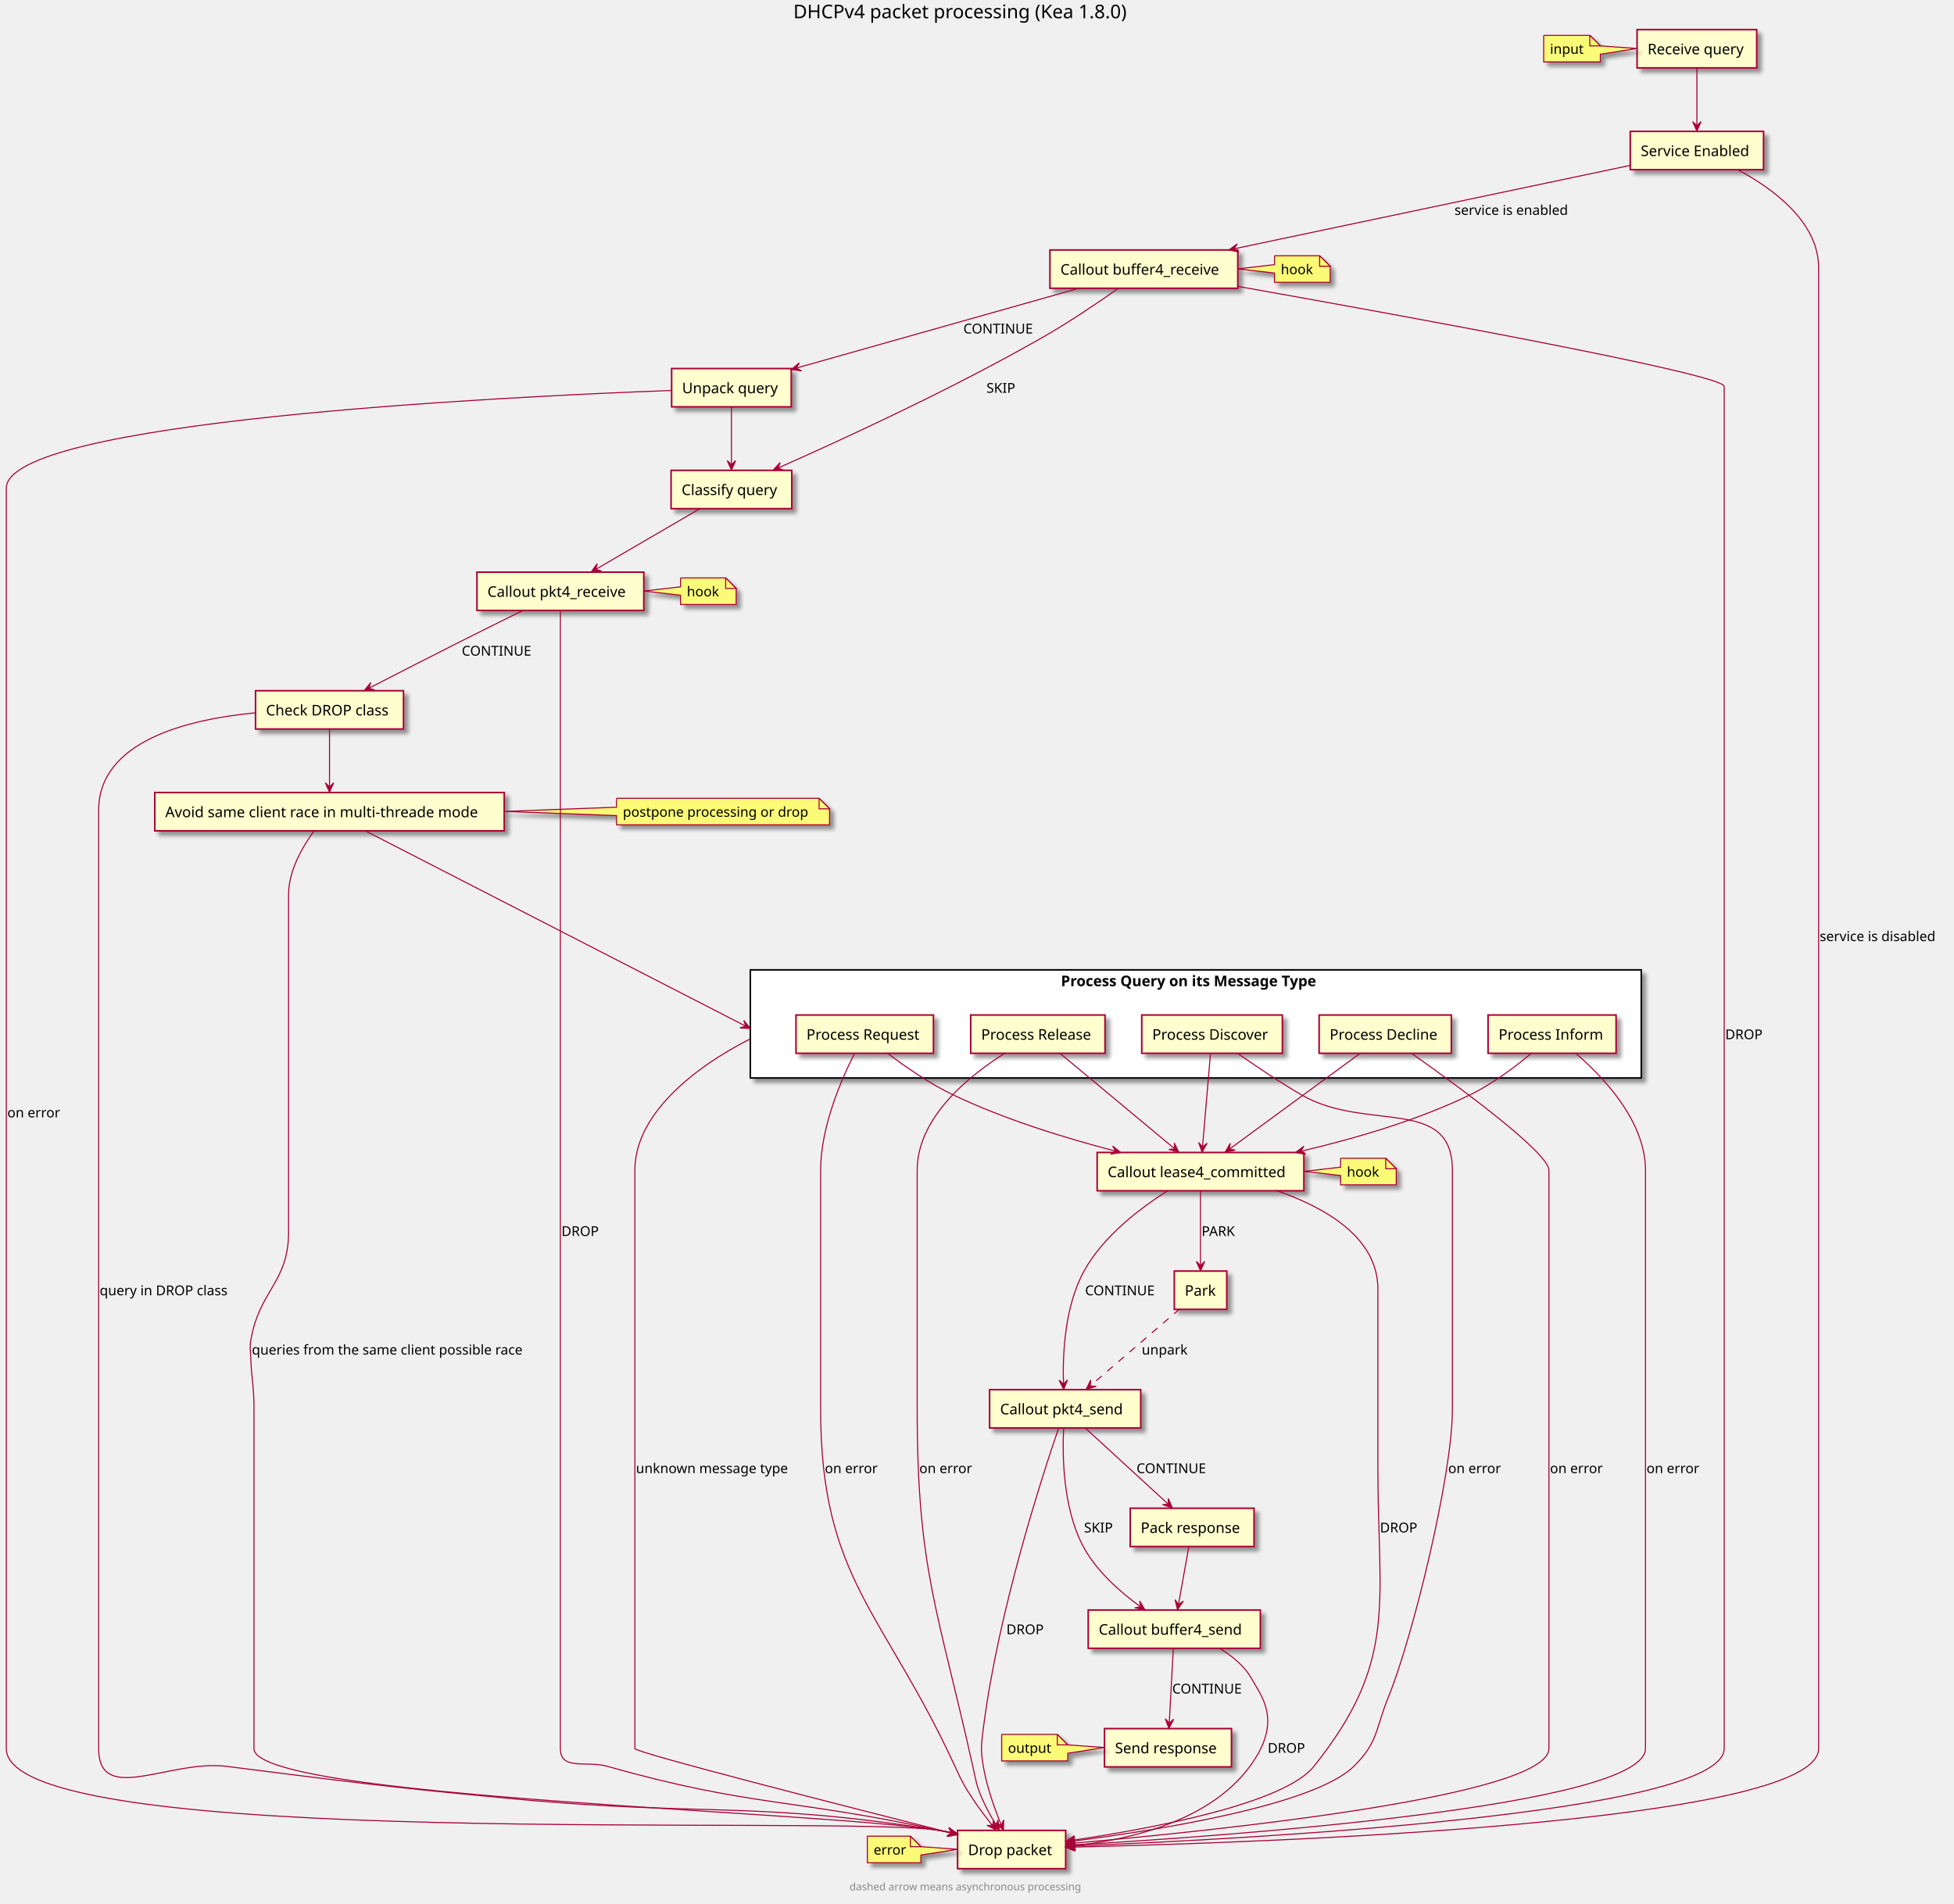
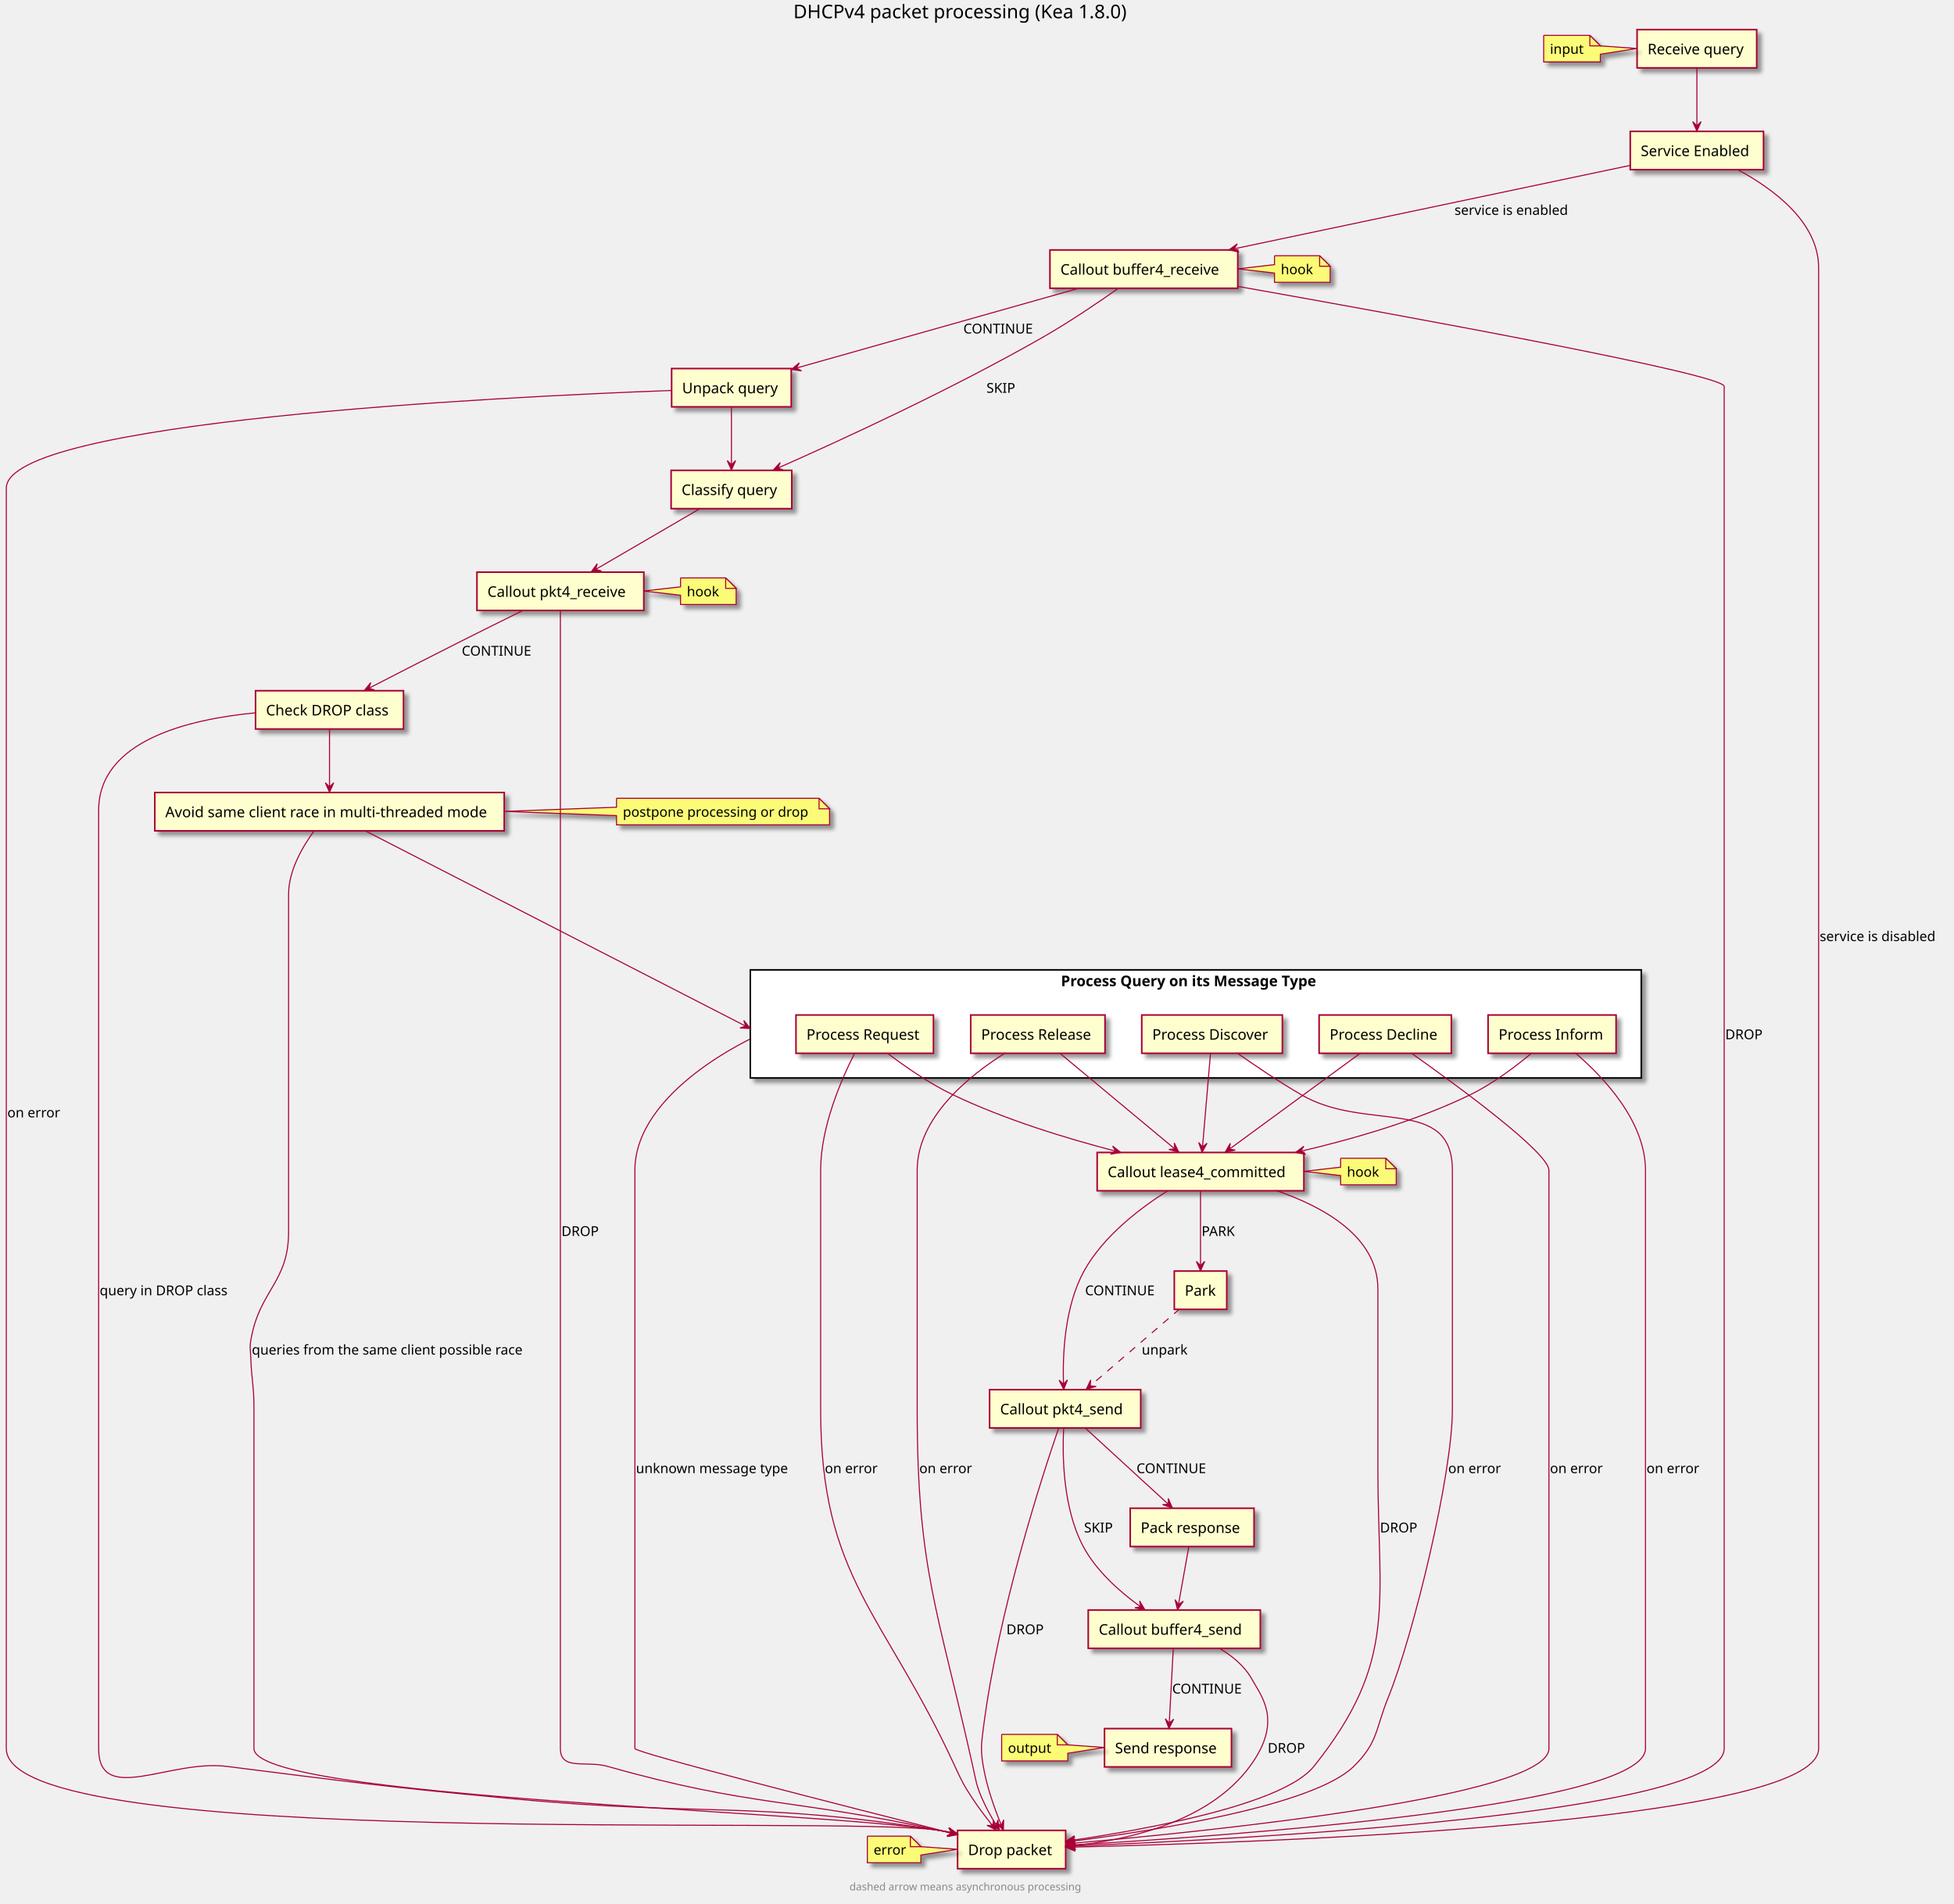
<svg xmlns="http://www.w3.org/2000/svg" contentScriptType="application/ecmascript" contentStyleType="text/css" height="1814px" preserveAspectRatio="none" style="width:1862px;height:1814px;" version="1.1" viewBox="0 0 1862 1814" width="1862px" zoomAndPan="magnify">
  <defs>
    <filter height="300%" id="f1u1c8b25aigi3" width="300%" x="-1" y="-1">
      <feGaussianBlur result="blurOut" stdDeviation="2.0" />
      <feColorMatrix in="blurOut" result="blurOut2" type="matrix" values="0 0 0 0 0 0 0 0 0 0 0 0 0 0 0 0 0 0 .4 0" />
      <feOffset dx="4.0" dy="4.0" in="blurOut2" result="blurOut3" />
      <feBlend in="SourceGraphic" in2="blurOut3" mode="normal" />
    </filter>
  </defs>
  <g>
    <text fill="#000000" font-family="sans-serif" font-size="18" lengthAdjust="spacingAndGlyphs" textLength="332" x="756" y="17.402">DHCPv4 packet processing (Kea 1.8.0)</text>
    <rect fill="#FFFFFF" filter="url(#f1u1c8b25aigi3)" height="103" style="stroke: #000000; stroke-width: 1.5;" width="849" x="715" y="924.199" />
    <text fill="#000000" font-family="sans-serif" font-size="14" font-weight="bold" lengthAdjust="spacingAndGlyphs" textLength="257" x="1011" y="939.734">Process Query on its Message Type</text>
    <rect fill="#FEFECE" filter="url(#f1u1c8b25aigi3)" height="36.488" style="stroke: #A80036; stroke-width: 1.5;" width="134" x="1088" y="967.199" />
    <text fill="#000000" font-family="sans-serif" font-size="14" lengthAdjust="spacingAndGlyphs" textLength="114" x="1098" y="990.734">Process Discover</text>
    <rect fill="#FEFECE" filter="url(#f1u1c8b25aigi3)" height="36.488" style="stroke: #A80036; stroke-width: 1.5;" width="131" x="758.5" y="967.199" />
    <text fill="#000000" font-family="sans-serif" font-size="14" lengthAdjust="spacingAndGlyphs" textLength="111" x="768.5" y="990.734">Process Request</text>
    <rect fill="#FEFECE" filter="url(#f1u1c8b25aigi3)" height="36.488" style="stroke: #A80036; stroke-width: 1.5;" width="128" x="925" y="967.199" />
    <text fill="#000000" font-family="sans-serif" font-size="14" lengthAdjust="spacingAndGlyphs" textLength="108" x="935" y="990.734">Process Release</text>
    <rect fill="#FEFECE" filter="url(#f1u1c8b25aigi3)" height="36.488" style="stroke: #A80036; stroke-width: 1.5;" width="126" x="1257" y="967.199" />
    <text fill="#000000" font-family="sans-serif" font-size="14" lengthAdjust="spacingAndGlyphs" textLength="106" x="1267" y="990.734">Process Decline</text>
    <rect fill="#FEFECE" filter="url(#f1u1c8b25aigi3)" height="36.488" style="stroke: #A80036; stroke-width: 1.5;" width="122" x="1418" y="967.199" />
    <text fill="#000000" font-family="sans-serif" font-size="14" lengthAdjust="spacingAndGlyphs" textLength="102" x="1428" y="990.734">Process Inform</text>
    <rect fill="#FEFECE" filter="url(#f1u1c8b25aigi3)" height="36.488" style="stroke: #A80036; stroke-width: 1.5;" width="114" x="1560" y="28.199" />
    <text fill="#000000" font-family="sans-serif" font-size="14" lengthAdjust="spacingAndGlyphs" textLength="94" x="1570" y="51.734">Receive query</text>
    <path d="M1471,33.699 L1471,59.01 A0,0 0 0 0 1471,59.01 L1525,59.01 A0,0 0 0 0 1525,59.01 L1525,51.699 L1559.77,46.199 L1525,43.699 L1525,43.699 L1515,33.699 L1471,33.699 A0,0 0 0 0 1471,33.699 " fill="#FBFB77" filter="url(#f1u1c8b25aigi3)" style="stroke: #A80036; stroke-width: 1.0;" />
    <path d="M1515,33.699 L1515,43.699 L1525,43.699 L1515,33.699 " fill="#FBFB77" style="stroke: #A80036; stroke-width: 1.0;" />
    <text fill="#000000" font-family="sans-serif" font-size="13" lengthAdjust="spacingAndGlyphs" textLength="33" x="1477" y="51.268">input</text>
    <rect fill="#FEFECE" filter="url(#f1u1c8b25aigi3)" height="36.488" style="stroke: #A80036; stroke-width: 1.5;" width="127" x="1553.5" y="125.199" />
    <text fill="#000000" font-family="sans-serif" font-size="14" lengthAdjust="spacingAndGlyphs" textLength="107" x="1563.5" y="148.734">Service Enabled</text>
    <rect fill="#FEFECE" filter="url(#f1u1c8b25aigi3)" height="36.488" style="stroke: #A80036; stroke-width: 1.5;" width="179" x="1000.5" y="238.199" />
    <text fill="#000000" font-family="sans-serif" font-size="14" lengthAdjust="spacingAndGlyphs" textLength="159" x="1010.5" y="261.734">Callout buffer4_receive</text>
    <path d="M1214.5,243.699 L1214.5,252.199 L1179.66,256.199 L1214.5,260.199 L1214.5,269.01 A0,0 0 0 0 1214.5,269.01 L1267.5,269.01 A0,0 0 0 0 1267.5,269.01 L1267.5,253.699 L1257.5,243.699 L1214.5,243.699 A0,0 0 0 0 1214.5,243.699 " fill="#FBFB77" filter="url(#f1u1c8b25aigi3)" style="stroke: #A80036; stroke-width: 1.0;" />
    <path d="M1257.5,243.699 L1257.5,253.699 L1267.5,253.699 L1257.5,243.699 " fill="#FBFB77" style="stroke: #A80036; stroke-width: 1.0;" />
    <text fill="#000000" font-family="sans-serif" font-size="13" lengthAdjust="spacingAndGlyphs" textLength="32" x="1220.5" y="261.268">hook</text>
    <rect fill="#FEFECE" filter="url(#f1u1c8b25aigi3)" height="36.488" style="stroke: #A80036; stroke-width: 1.5;" width="114" x="640" y="351.199" />
    <text fill="#000000" font-family="sans-serif" font-size="14" lengthAdjust="spacingAndGlyphs" textLength="94" x="650" y="374.734">Unpack query</text>
    <rect fill="#FEFECE" filter="url(#f1u1c8b25aigi3)" height="36.488" style="stroke: #A80036; stroke-width: 1.5;" width="115" x="639.5" y="448.199" />
    <text fill="#000000" font-family="sans-serif" font-size="14" lengthAdjust="spacingAndGlyphs" textLength="95" x="649.5" y="471.734">Classify query</text>
    <rect fill="#FEFECE" filter="url(#f1u1c8b25aigi3)" height="36.488" style="stroke: #A80036; stroke-width: 1.5;" width="159" x="454.5" y="545.199" />
    <text fill="#000000" font-family="sans-serif" font-size="14" lengthAdjust="spacingAndGlyphs" textLength="139" x="464.5" y="568.734">Callout pkt4_receive</text>
    <path d="M648.5,550.699 L648.5,559.199 L613.59,563.199 L648.5,567.199 L648.5,576.01 A0,0 0 0 0 648.5,576.01 L701.5,576.01 A0,0 0 0 0 701.5,576.01 L701.5,560.699 L691.5,550.699 L648.5,550.699 A0,0 0 0 0 648.5,550.699 " fill="#FBFB77" filter="url(#f1u1c8b25aigi3)" style="stroke: #A80036; stroke-width: 1.0;" />
    <path d="M691.5,550.699 L691.5,560.699 L701.5,560.699 L691.5,550.699 " fill="#FBFB77" style="stroke: #A80036; stroke-width: 1.0;" />
    <text fill="#000000" font-family="sans-serif" font-size="13" lengthAdjust="spacingAndGlyphs" textLength="32" x="654.5" y="568.268">hook</text>
    <rect fill="#FEFECE" filter="url(#f1u1c8b25aigi3)" height="36.488" style="stroke: #A80036; stroke-width: 1.5;" width="141" x="243.5" y="658.199" />
    <text fill="#000000" font-family="sans-serif" font-size="14" lengthAdjust="spacingAndGlyphs" textLength="121" x="253.5" y="681.734">Check DROP class</text>
    <rect fill="#FEFECE" filter="url(#f1u1c8b25aigi3)" height="36.488" style="stroke: #A80036; stroke-width: 1.5;" width="333" x="147.5" y="755.199" />
-     <text fill="#000000" font-family="sans-serif" font-size="14" lengthAdjust="spacingAndGlyphs" textLength="313" x="157.5" y="778.734">Avoid same client race in multi-threade mode</text>
+     <text fill="#000000" font-family="sans-serif" font-size="14" lengthAdjust="spacingAndGlyphs" textLength="313" x="157.5" y="778.734">Avoid same client race in multi-threaded mode</text>
    <path d="M587.5,760.699 L587.5,769.199 L480.63,773.199 L587.5,777.199 L587.5,786.01 A0,0 0 0 0 587.5,786.01 L790.5,786.01 A0,0 0 0 0 790.5,786.01 L790.5,770.699 L780.5,760.699 L587.5,760.699 A0,0 0 0 0 587.5,760.699 " fill="#FBFB77" filter="url(#f1u1c8b25aigi3)" style="stroke: #A80036; stroke-width: 1.0;" />
    <path d="M780.5,760.699 L780.5,770.699 L790.5,770.699 L780.5,760.699 " fill="#FBFB77" style="stroke: #A80036; stroke-width: 1.0;" />
    <text fill="#000000" font-family="sans-serif" font-size="13" lengthAdjust="spacingAndGlyphs" textLength="182" x="593.5" y="778.268">postpone processing or drop</text>
    <rect fill="#FEFECE" filter="url(#f1u1c8b25aigi3)" height="36.488" style="stroke: #A80036; stroke-width: 1.5;" width="197" x="1045.5" y="1098.199" />
    <text fill="#000000" font-family="sans-serif" font-size="14" lengthAdjust="spacingAndGlyphs" textLength="177" x="1055.5" y="1121.734">Callout lease4_committed</text>
    <path d="M1277.5,1103.699 L1277.5,1112.199 L1242.75,1116.199 L1277.5,1120.199 L1277.5,1129.01 A0,0 0 0 0 1277.5,1129.01 L1330.5,1129.01 A0,0 0 0 0 1330.5,1129.01 L1330.5,1113.699 L1320.5,1103.699 L1277.5,1103.699 A0,0 0 0 0 1277.5,1103.699 " fill="#FBFB77" filter="url(#f1u1c8b25aigi3)" style="stroke: #A80036; stroke-width: 1.0;" />
    <path d="M1320.5,1103.699 L1320.5,1113.699 L1330.5,1113.699 L1320.5,1103.699 " fill="#FBFB77" style="stroke: #A80036; stroke-width: 1.0;" />
    <text fill="#000000" font-family="sans-serif" font-size="13" lengthAdjust="spacingAndGlyphs" textLength="32" x="1283.5" y="1121.268">hook</text>
    <rect fill="#FEFECE" filter="url(#f1u1c8b25aigi3)" height="36.488" style="stroke: #A80036; stroke-width: 1.5;" width="50" x="1119" y="1211.199" />
    <text fill="#000000" font-family="sans-serif" font-size="14" lengthAdjust="spacingAndGlyphs" textLength="30" x="1129" y="1234.734">Park</text>
    <rect fill="#FEFECE" filter="url(#f1u1c8b25aigi3)" height="36.488" style="stroke: #A80036; stroke-width: 1.5;" width="144" x="943" y="1324.199" />
    <text fill="#000000" font-family="sans-serif" font-size="14" lengthAdjust="spacingAndGlyphs" textLength="124" x="953" y="1347.734">Callout pkt4_send</text>
    <rect fill="#FEFECE" filter="url(#f1u1c8b25aigi3)" height="36.488" style="stroke: #A80036; stroke-width: 1.5;" width="121" x="1052.5" y="1647.199" />
    <text fill="#000000" font-family="sans-serif" font-size="14" lengthAdjust="spacingAndGlyphs" textLength="101" x="1062.5" y="1670.734">Send response</text>
    <rect fill="#FEFECE" filter="url(#f1u1c8b25aigi3)" height="36.488" style="stroke: #A80036; stroke-width: 1.5;" width="118" x="1077" y="1437.199" />
    <text fill="#000000" font-family="sans-serif" font-size="14" lengthAdjust="spacingAndGlyphs" textLength="98" x="1087" y="1460.734">Pack response</text>
    <rect fill="#FEFECE" filter="url(#f1u1c8b25aigi3)" height="36.488" style="stroke: #A80036; stroke-width: 1.5;" width="164" x="1037" y="1534.199" />
    <text fill="#000000" font-family="sans-serif" font-size="14" lengthAdjust="spacingAndGlyphs" textLength="144" x="1047" y="1557.734">Callout buffer4_send</text>
    <path d="M954.5,1652.699 L954.5,1678.01 A0,0 0 0 0 954.5,1678.01 L1017.5,1678.01 A0,0 0 0 0 1017.5,1678.01 L1017.5,1670.699 L1052.35,1665.199 L1017.5,1662.699 L1017.5,1662.699 L1007.5,1652.699 L954.5,1652.699 A0,0 0 0 0 954.5,1652.699 " fill="#FBFB77" filter="url(#f1u1c8b25aigi3)" style="stroke: #A80036; stroke-width: 1.0;" />
    <path d="M1007.5,1652.699 L1007.5,1662.699 L1017.5,1662.699 L1007.5,1652.699 " fill="#FBFB77" style="stroke: #A80036; stroke-width: 1.0;" />
    <text fill="#000000" font-family="sans-serif" font-size="13" lengthAdjust="spacingAndGlyphs" textLength="42" x="960.5" y="1670.268">output</text>
    <rect fill="#FEFECE" filter="url(#f1u1c8b25aigi3)" height="36.488" style="stroke: #A80036; stroke-width: 1.5;" width="103" x="912.5" y="1744.199" />
    <text fill="#000000" font-family="sans-serif" font-size="14" lengthAdjust="spacingAndGlyphs" textLength="83" x="922.5" y="1767.734">Drop packet</text>
    <path d="M826.5,1749.699 L826.5,1775.01 A0,0 0 0 0 826.5,1775.01 L877.5,1775.01 A0,0 0 0 0 877.5,1775.01 L877.5,1767.699 L912.49,1762.199 L877.5,1759.699 L877.5,1759.699 L867.5,1749.699 L826.5,1749.699 A0,0 0 0 0 826.5,1749.699 " fill="#FBFB77" filter="url(#f1u1c8b25aigi3)" style="stroke: #A80036; stroke-width: 1.0;" />
    <path d="M867.5,1749.699 L867.5,1759.699 L877.5,1759.699 L867.5,1749.699 " fill="#FBFB77" style="stroke: #A80036; stroke-width: 1.0;" />
    <text fill="#000000" font-family="sans-serif" font-size="13" lengthAdjust="spacingAndGlyphs" textLength="30" x="832.5" y="1767.268">error</text>
    <path d="M1617,64.619 C1617,80.159 1617,102.979 1617,119.859 " fill="none" id="receivePacket-&gt;isServiceEnabled" style="stroke: #A80036; stroke-width: 1.0;" />
    <polygon fill="#A80036" points="1617,124.889,1621,115.889,1617,119.889,1613,115.889,1617,124.889" style="stroke: #A80036; stroke-width: 1.0;" />
    <path d="M1553.43,157.589 C1459.11,177.459 1281.88,214.779 1176.04,237.079 " fill="none" id="isServiceEnabled-&gt;buffer4_receive" style="stroke: #A80036; stroke-width: 1.0;" />
    <polygon fill="#A80036" points="1171.05,238.129,1180.681,240.189,1175.943,237.099,1179.033,232.361,1171.05,238.129" style="stroke: #A80036; stroke-width: 1.0;" />
    <text fill="#000000" font-family="sans-serif" font-size="13" lengthAdjust="spacingAndGlyphs" textLength="112" x="1386" y="204.768">service is enabled</text>
    <path d="M1655.3,161.359 C1689.09,179.399 1733,211.299 1733,255.199 C1733,255.199 1733,255.199 1733,1666.199 C1733,1737.969 1198.66,1756.099 1020.81,1760.149 " fill="none" id="isServiceEnabled-&gt;drop" style="stroke: #A80036; stroke-width: 1.0;" />
    <polygon fill="#A80036" points="1015.65,1760.259,1024.739,1764.053,1020.649,1760.145,1024.556,1756.055,1015.65,1760.259" style="stroke: #A80036; stroke-width: 1.0;" />
    <text fill="#000000" font-family="sans-serif" font-size="13" lengthAdjust="spacingAndGlyphs" textLength="116" x="1734" y="896.768">service is disabled</text>
    <path d="M1029.46,274.299 C956.18,294.999 833.42,329.669 759.35,350.589 " fill="none" id="buffer4_receive-&gt;unpack" style="stroke: #A80036; stroke-width: 1.0;" />
    <polygon fill="#A80036" points="754.1,352.069,763.851,353.45,758.909,350.699,761.66,345.757,754.1,352.069" style="stroke: #A80036; stroke-width: 1.0;" />
    <text fill="#000000" font-family="sans-serif" font-size="13" lengthAdjust="spacingAndGlyphs" textLength="67" x="918" y="317.768">CONTINUE</text>
    <path d="M1066.12,274.449 C1047.04,287.899 1019.38,306.679 994,321.199 C907.16,370.889 800.63,419.779 741.66,445.849 " fill="none" id="buffer4_receive-&gt;classify" style="stroke: #A80036; stroke-width: 1.0;" />
    <polygon fill="#A80036" points="736.8,447.989,746.649,448.032,741.378,445.978,743.431,440.707,736.8,447.989" style="stroke: #A80036; stroke-width: 1.0;" />
    <text fill="#000000" font-family="sans-serif" font-size="13" lengthAdjust="spacingAndGlyphs" textLength="26" x="940" y="374.268">SKIP</text>
    <path d="M1179.77,272.939 C1336.38,300.699 1643,356.529 1643,368.199 C1643,368.199 1643,368.199 1643,1666.199 C1643,1728.829 1184.07,1752.689 1020.81,1759.199 " fill="none" id="buffer4_receive-&gt;drop" style="stroke: #A80036; stroke-width: 1.0;" />
    <polygon fill="#A80036" points="1015.59,1759.399,1024.743,1763.035,1020.586,1759.199,1024.422,1755.042,1015.59,1759.399" style="stroke: #A80036; stroke-width: 1.0;" />
    <text fill="#000000" font-family="sans-serif" font-size="13" lengthAdjust="spacingAndGlyphs" textLength="35" x="1644" y="990.268">DROP</text>
    <path d="M697,387.619 C697,403.159 697,425.979 697,442.859 " fill="none" id="unpack-&gt;classify" style="stroke: #A80036; stroke-width: 1.0;" />
    <polygon fill="#A80036" points="697,447.889,701,438.889,697,442.889,693,438.889,697,447.889" style="stroke: #A80036; stroke-width: 1.0;" />
    <path d="M639.86,372.069 C474.31,378.259 6,401.399 6,465.199 C6,465.199 6,465.199 6,1666.199 C6,1765.359 797.05,1728.749 895,1744.199 C898.94,1744.819 902.99,1745.559 907.05,1746.369 " fill="none" id="unpack-&gt;drop" style="stroke: #A80036; stroke-width: 1.0;" />
    <polygon fill="#A80036" points="912.2,1747.429,904.201,1741.683,907.304,1746.413,902.575,1749.516,912.2,1747.429" style="stroke: #A80036; stroke-width: 1.0;" />
    <text fill="#000000" font-family="sans-serif" font-size="13" lengthAdjust="spacingAndGlyphs" textLength="50" x="7" y="1064.768">on error</text>
    <path d="M667.48,484.399 C639.44,500.749 597.31,525.299 567.9,542.439 " fill="none" id="classify-&gt;pkt4_receive" style="stroke: #A80036; stroke-width: 1.0;" />
    <polygon fill="#A80036" points="563.3,545.119,573.091,544.058,567.624,542.608,569.073,537.14,563.3,545.119" style="stroke: #A80036; stroke-width: 1.0;" />
    <path d="M499.2,581.269 C481.2,590.139 458.89,601.189 439,611.199 C409.58,626.009 376.4,643.009 351.62,655.769 " fill="none" id="pkt4_receive-&gt;drop_class" style="stroke: #A80036; stroke-width: 1.0;" />
    <polygon fill="#A80036" points="347.1,658.099,356.933,657.539,351.546,655.812,353.273,650.425,347.1,658.099" style="stroke: #A80036; stroke-width: 1.0;" />
    <text fill="#000000" font-family="sans-serif" font-size="13" lengthAdjust="spacingAndGlyphs" textLength="67" x="440" y="624.768">CONTINUE</text>
    <path d="M534,581.499 C534,603.339 534,642.049 534,675.199 C534,675.199 534,675.199 534,1666.199 C534,1687.579 558.43,1677.369 579,1683.199 C716.63,1722.169 755.29,1713.529 895,1744.199 C899.07,1745.089 903.27,1746.049 907.49,1747.029 " fill="none" id="pkt4_receive-&gt;drop" style="stroke: #A80036; stroke-width: 1.0;" />
    <polygon fill="#A80036" points="912.45,1748.199,904.601,1742.249,907.582,1747.057,902.774,1750.038,912.45,1748.199" style="stroke: #A80036; stroke-width: 1.0;" />
    <text fill="#000000" font-family="sans-serif" font-size="13" lengthAdjust="spacingAndGlyphs" textLength="35" x="535" y="1177.768">DROP</text>
    <path d="M314,694.619 C314,710.159 314,732.979 314,749.859 " fill="none" id="drop_class-&gt;same_client" style="stroke: #A80036; stroke-width: 1.0;" />
    <polygon fill="#A80036" points="314,754.889,318,745.889,314,749.889,310,745.889,314,754.889" style="stroke: #A80036; stroke-width: 1.0;" />
    <path d="M243.48,679.259 C179.13,685.359 94,705.949 94,772.199 C94,772.199 94,772.199 94,1666.199 C94,1720.949 161.68,1676.339 216,1683.199 C337.59,1698.549 367.98,1702.779 490,1714.199 C669.71,1731.019 716.75,1715.839 895,1744.199 C898.94,1744.829 902.99,1745.569 907.05,1746.379 " fill="none" id="drop_class-&gt;drop" style="stroke: #A80036; stroke-width: 1.0;" />
    <polygon fill="#A80036" points="912.2,1747.449,904.198,1741.708,907.304,1746.436,902.576,1749.542,912.2,1747.449" style="stroke: #A80036; stroke-width: 1.0;" />
    <text fill="#000000" font-family="sans-serif" font-size="13" lengthAdjust="spacingAndGlyphs" textLength="126" x="95" y="1234.268">query in DROP class</text>
    <path d="M347.12,791.209 C395.425,816.009 488.31,863.699 569.655,905.464 C610.327,926.347 648.115,945.748 676.003,960.066 C689.946,967.225 701.415,973.113 709.532,977.281 C711.561,978.322 713.381,979.257 714.977,980.076 " fill="none" id="same_client-&gt;process" style="stroke: #A80036; stroke-width: 1.0;" />
    <polygon fill="#A80036" points="714.977,980.076,708.798,972.408,710.529,977.793,705.144,979.524,714.977,980.076" style="stroke: #A80036; stroke-width: 1.0;" />
    <path d="M299.7,791.259 C288.57,806.309 275,829.339 275,852.199 C275,852.199 275,852.199 275,1173.699 C275,1222.399 247.11,1229.179 239,1277.199 C237.74,1284.649 238.76,1286.649 239,1294.199 C239.67,1315.119 242,1320.269 242,1341.199 C242,1341.199 242,1341.199 242,1666.199 C242,1713.369 777.64,1725.329 895,1744.199 C898.94,1744.829 902.99,1745.579 907.05,1746.399 " fill="none" id="same_client-&gt;drop" style="stroke: #A80036; stroke-width: 1.0;" />
    <polygon fill="#A80036" points="912.19,1747.469,904.207,1741.701,907.297,1746.439,902.559,1749.529,912.19,1747.469" style="stroke: #A80036; stroke-width: 1.0;" />
    <text fill="#000000" font-family="sans-serif" font-size="13" lengthAdjust="spacingAndGlyphs" textLength="267" x="240" y="1290.768">queries from the same client possible race</text>
    <path d="M714.735,990.121 C714.488,990.244 714.238,990.37 713.982,990.498 C712.961,991.01 711.865,991.568 710.703,992.169 C708.378,993.371 705.786,994.748 702.981,996.295 C691.759,1002.483 677.132,1011.383 662.616,1022.624 C633.585,1045.107 605,1076.954 605,1115.199 C605,1115.199 605,1115.199 605,1286.699 C605,1382.919 605,1406.979 605,1503.199 C605,1503.199 605,1503.199 605,1666.199 C605,1670.059 805.92,1721.309 907.14,1746.889 " fill="none" id="process-&gt;drop" style="stroke: #A80036; stroke-width: 1.0;" />
    <polygon fill="#A80036" points="912.18,1748.159,904.423,1742.09,907.33,1746.943,902.477,1749.85,912.18,1748.159" style="stroke: #A80036; stroke-width: 1.0;" />
    <text fill="#000000" font-family="sans-serif" font-size="13" lengthAdjust="spacingAndGlyphs" textLength="148" x="606" y="1403.768">unknown message type</text>
    <path d="M1153.54,1003.329 C1151.58,1026.359 1148.08,1067.359 1145.91,1092.819 " fill="none" id="processDiscover-&gt;lease4_committed" style="stroke: #A80036; stroke-width: 1.0;" />
    <polygon fill="#A80036" points="1145.47,1097.999,1150.226,1089.375,1145.898,1093.018,1142.255,1088.69,1145.47,1097.999" style="stroke: #A80036; stroke-width: 1.0;" />
    <path d="M1178.66,1003.249 C1195.43,1015.039 1218.66,1030.769 1240,1043.199 C1301.84,1079.199 1384,1043.649 1384,1115.199 C1384,1115.199 1384,1115.199 1384,1343.199 C1384,1405.579 1346.5,1559.419 1323,1617.199 C1310.64,1647.579 1313.41,1660.229 1290,1683.199 C1252.31,1720.199 1104.17,1743.939 1021.16,1754.629 " fill="none" id="processDiscover-&gt;drop" style="stroke: #A80036; stroke-width: 1.0;" />
    <polygon fill="#A80036" points="1015.79,1755.309,1025.222,1758.145,1020.75,1754.68,1024.215,1750.209,1015.79,1755.309" style="stroke: #A80036; stroke-width: 1.0;" />
    <text fill="#000000" font-family="sans-serif" font-size="13" lengthAdjust="spacingAndGlyphs" textLength="50" x="1380" y="1403.768">on error</text>
    <path d="M845.36,1003.359 C861.72,1015.809 885.26,1032.329 908,1043.199 C957.4,1066.829 1016.32,1084.819 1062.92,1096.899 " fill="none" id="processRequest-&gt;lease4_committed" style="stroke: #A80036; stroke-width: 1.0;" />
    <polygon fill="#A80036" points="1067.97,1098.199,1060.247,1092.088,1063.127,1096.956,1058.258,1099.836,1067.97,1098.199" style="stroke: #A80036; stroke-width: 1.0;" />
    <path d="M814.47,1003.559 C802.08,1027.799 782,1073.509 782,1115.199 C782,1115.199 782,1115.199 782,1343.199 C782,1504.659 842.57,1536.489 910,1683.199 C916.56,1697.479 918.33,1701.089 927,1714.199 C932.7,1722.819 939.57,1731.849 945.83,1739.659 " fill="none" id="processRequest-&gt;drop" style="stroke: #A80036; stroke-width: 1.0;" />
    <polygon fill="#A80036" points="949.23,1743.859,946.68,1734.346,946.086,1739.972,940.46,1739.377,949.23,1743.859" style="stroke: #A80036; stroke-width: 1.0;" />
    <text fill="#000000" font-family="sans-serif" font-size="13" lengthAdjust="spacingAndGlyphs" textLength="50" x="786" y="1403.768">on error</text>
    <path d="M1009.58,1003.329 C1037.95,1026.939 1089.01,1069.429 1119.37,1094.699 " fill="none" id="processRelease-&gt;lease4_committed" style="stroke: #A80036; stroke-width: 1.0;" />
    <polygon fill="#A80036" points="1123.33,1097.999,1118.974,1089.166,1119.488,1094.8,1113.854,1095.314,1123.33,1097.999" style="stroke: #A80036; stroke-width: 1.0;" />
    <path d="M958.18,1003.199 C924.12,1024.519 874,1064.489 874,1115.199 C874,1115.199 874,1115.199 874,1343.199 C874,1496.139 893.83,1533.899 927,1683.199 C930.11,1697.209 930.28,1701.039 936,1714.199 C939.7,1722.709 944.65,1731.569 949.37,1739.279 " fill="none" id="processRelease-&gt;drop" style="stroke: #A80036; stroke-width: 1.0;" />
    <polygon fill="#A80036" points="952.26,1743.909,950.873,1734.159,949.606,1739.672,944.093,1738.405,952.26,1743.909" style="stroke: #A80036; stroke-width: 1.0;" />
    <text fill="#000000" font-family="sans-serif" font-size="13" lengthAdjust="spacingAndGlyphs" textLength="50" x="876" y="1403.768">on error</text>
    <path d="M1296.63,1003.329 C1264.28,1027.039 1205.97,1069.779 1171.54,1095.009 " fill="none" id="processDecline-&gt;lease4_committed" style="stroke: #A80036; stroke-width: 1.0;" />
    <polygon fill="#A80036" points="1167.47,1097.999,1177.092,1095.898,1171.501,1095.041,1172.358,1089.449,1167.47,1097.999" style="stroke: #A80036; stroke-width: 1.0;" />
    <path d="M1344.72,1003.439 C1388.71,1034.539 1476,1098.369 1476,1115.199 C1476,1115.199 1476,1115.199 1476,1666.199 C1476,1712.059 1154.4,1744.899 1020.96,1756.549 " fill="none" id="processDecline-&gt;drop" style="stroke: #A80036; stroke-width: 1.0;" />
    <polygon fill="#A80036" points="1015.91,1756.989,1025.219,1760.204,1020.892,1756.561,1024.534,1752.233,1015.91,1756.989" style="stroke: #A80036; stroke-width: 1.0;" />
    <text fill="#000000" font-family="sans-serif" font-size="13" lengthAdjust="spacingAndGlyphs" textLength="50" x="1477" y="1403.768">on error</text>
    <path d="M1459.75,1003.329 C1444.69,1015.929 1422.73,1032.649 1401,1043.199 C1350.13,1067.909 1289.34,1085.419 1239.66,1096.989 " fill="none" id="processInform-&gt;lease4_committed" style="stroke: #A80036; stroke-width: 1.0;" />
    <polygon fill="#A80036" points="1234.58,1098.159,1244.251,1100.025,1239.451,1097.031,1242.445,1092.231,1234.58,1098.159" style="stroke: #A80036; stroke-width: 1.0;" />
    <path d="M1501,1003.239 C1527.36,1025.769 1568,1068.129 1568,1115.199 C1568,1115.199 1568,1115.199 1568,1666.199 C1568,1721.239 1171.5,1749.459 1021.01,1758.179 " fill="none" id="processInform-&gt;drop" style="stroke: #A80036; stroke-width: 1.0;" />
    <polygon fill="#A80036" points="1015.76,1758.479,1024.974,1761.958,1020.752,1758.193,1024.516,1753.971,1015.76,1758.479" style="stroke: #A80036; stroke-width: 1.0;" />
    <text fill="#000000" font-family="sans-serif" font-size="13" lengthAdjust="spacingAndGlyphs" textLength="50" x="1569" y="1403.768">on error</text>
    <path d="M1113.34,1134.319 C1087.4,1150.559 1051.56,1177.459 1033,1211.199 C1014.26,1245.259 1012.51,1291.669 1013.42,1318.829 " fill="none" id="lease4_committed-&gt;pkt4_send" style="stroke: #A80036; stroke-width: 1.0;" />
    <polygon fill="#A80036" points="1013.63,1323.999,1017.24,1314.836,1013.415,1319.004,1009.247,1315.179,1013.63,1323.999" style="stroke: #A80036; stroke-width: 1.0;" />
    <text fill="#000000" font-family="sans-serif" font-size="13" lengthAdjust="spacingAndGlyphs" textLength="67" x="1034" y="1234.268">CONTINUE</text>
    <path d="M1215.67,1134.309 C1261.73,1150.059 1313,1178.699 1313,1228.199 C1313,1228.199 1313,1228.199 1313,1399.699 C1313,1528.579 1332.51,1582.549 1252,1683.199 C1223.32,1719.049 1096.3,1742.649 1020.86,1753.769 " fill="none" id="lease4_committed-&gt;drop" style="stroke: #A80036; stroke-width: 1.0;" />
    <polygon fill="#A80036" points="1015.52,1754.549,1025.007,1757.194,1020.467,1753.82,1023.841,1749.28,1015.52,1754.549" style="stroke: #A80036; stroke-width: 1.0;" />
    <text fill="#000000" font-family="sans-serif" font-size="13" lengthAdjust="spacingAndGlyphs" textLength="35" x="1315" y="1460.268">DROP</text>
    <path d="M1144,1134.539 C1144,1153.769 1144,1184.829 1144,1205.859 " fill="none" id="lease4_committed-&gt;park" style="stroke: #A80036; stroke-width: 1.0;" />
    <polygon fill="#A80036" points="1144,1210.979,1148,1201.979,1144,1205.979,1140,1201.979,1144,1210.979" style="stroke: #A80036; stroke-width: 1.0;" />
    <text fill="#000000" font-family="sans-serif" font-size="13" lengthAdjust="spacingAndGlyphs" textLength="32" x="1145" y="1177.768">PARK</text>
    <path d="M1124.13,1247.299 C1101.18,1267.039 1063.46,1299.499 1038.93,1320.609 " fill="none" id="park-&gt;pkt4_send" style="stroke: #A80036; stroke-width: 1.0; stroke-dasharray: 7.0,7.0;" />
    <polygon fill="#A80036" points="1035.11,1323.899,1044.541,1321.062,1038.9,1320.638,1039.324,1314.997,1035.11,1323.899" style="stroke: #A80036; stroke-width: 1.0;" />
    <text fill="#000000" font-family="sans-serif" font-size="13" lengthAdjust="spacingAndGlyphs" textLength="44" x="1088" y="1290.768">unpark</text>
    <path d="M1033.64,1360.299 C1055.07,1379.959 1090.25,1412.229 1113.27,1433.349 " fill="none" id="pkt4_send-&gt;pack" style="stroke: #A80036; stroke-width: 1.0;" />
    <polygon fill="#A80036" points="1117.14,1436.899,1113.218,1427.865,1113.458,1433.517,1107.806,1433.756,1117.14,1436.899" style="stroke: #A80036; stroke-width: 1.0;" />
    <text fill="#000000" font-family="sans-serif" font-size="13" lengthAdjust="spacingAndGlyphs" textLength="67" x="1083" y="1403.768">CONTINUE</text>
    <path d="M1013.6,1360.319 C1012.24,1386.309 1012.69,1436.549 1032,1473.199 C1044.57,1497.059 1067.55,1517.169 1086.73,1530.999 " fill="none" id="pkt4_send-&gt;buffer4_send" style="stroke: #A80036; stroke-width: 1.0;" />
    <polygon fill="#A80036" points="1091.02,1534.029,1085.976,1525.57,1086.936,1531.145,1081.361,1532.104,1091.02,1534.029" style="stroke: #A80036; stroke-width: 1.0;" />
    <text fill="#000000" font-family="sans-serif" font-size="13" lengthAdjust="spacingAndGlyphs" textLength="26" x="1033" y="1460.268">SKIP</text>
    <path d="M1008.96,1360.379 C993.2,1406.229 951.09,1535.569 937,1647.199 C935,1663.069 934.35,1667.419 937,1683.199 C940.27,1702.629 947.81,1723.679 954.1,1739.009 " fill="none" id="pkt4_send-&gt;drop" style="stroke: #A80036; stroke-width: 1.0;" />
    <polygon fill="#A80036" points="956.17,1743.979,956.39,1734.133,954.242,1739.366,949.009,1737.218,956.17,1743.979" style="stroke: #A80036; stroke-width: 1.0;" />
    <text fill="#000000" font-family="sans-serif" font-size="13" lengthAdjust="spacingAndGlyphs" textLength="35" x="959" y="1557.268">DROP</text>
    <path d="M1132.88,1473.619 C1130.1,1489.159 1126.02,1511.979 1123,1528.859 " fill="none" id="pack-&gt;buffer4_send" style="stroke: #A80036; stroke-width: 1.0;" />
    <polygon fill="#A80036" points="1122.1,1533.889,1127.61,1525.726,1122.973,1528.966,1119.733,1524.329,1122.1,1533.889" style="stroke: #A80036; stroke-width: 1.0;" />
    <path d="M1118.06,1570.539 C1117.02,1589.769 1115.34,1620.829 1114.21,1641.859 " fill="none" id="buffer4_send-&gt;send" style="stroke: #A80036; stroke-width: 1.0;" />
    <polygon fill="#A80036" points="1113.93,1646.979,1118.412,1638.209,1114.201,1641.987,1110.424,1637.776,1113.93,1646.979" style="stroke: #A80036; stroke-width: 1.0;" />
    <text fill="#000000" font-family="sans-serif" font-size="13" lengthAdjust="spacingAndGlyphs" textLength="67" x="1117" y="1613.768">CONTINUE</text>
    <path d="M1161.34,1570.319 C1173.8,1577.579 1185.96,1587.399 1193,1600.199 C1201.95,1616.479 1222.86,1639.969 1191,1683.199 C1151.85,1736.339 1074.24,1753.579 1020.76,1758.999 " fill="none" id="buffer4_send-&gt;drop" style="stroke: #A80036; stroke-width: 1.0;" />
    <polygon fill="#A80036" points="1015.66,1759.489,1025.005,1762.598,1020.636,1759.004,1024.23,1754.635,1015.66,1759.489" style="stroke: #A80036; stroke-width: 1.0;" />
    <text fill="#000000" font-family="sans-serif" font-size="13" lengthAdjust="spacingAndGlyphs" textLength="35" x="1208" y="1670.268">DROP</text>
    <text fill="#888888" font-family="sans-serif" font-size="10" lengthAdjust="spacingAndGlyphs" textLength="225" x="809.5" y="1801.355">dashed arrow means asynchronous processing</text>
  </g>
</svg>
